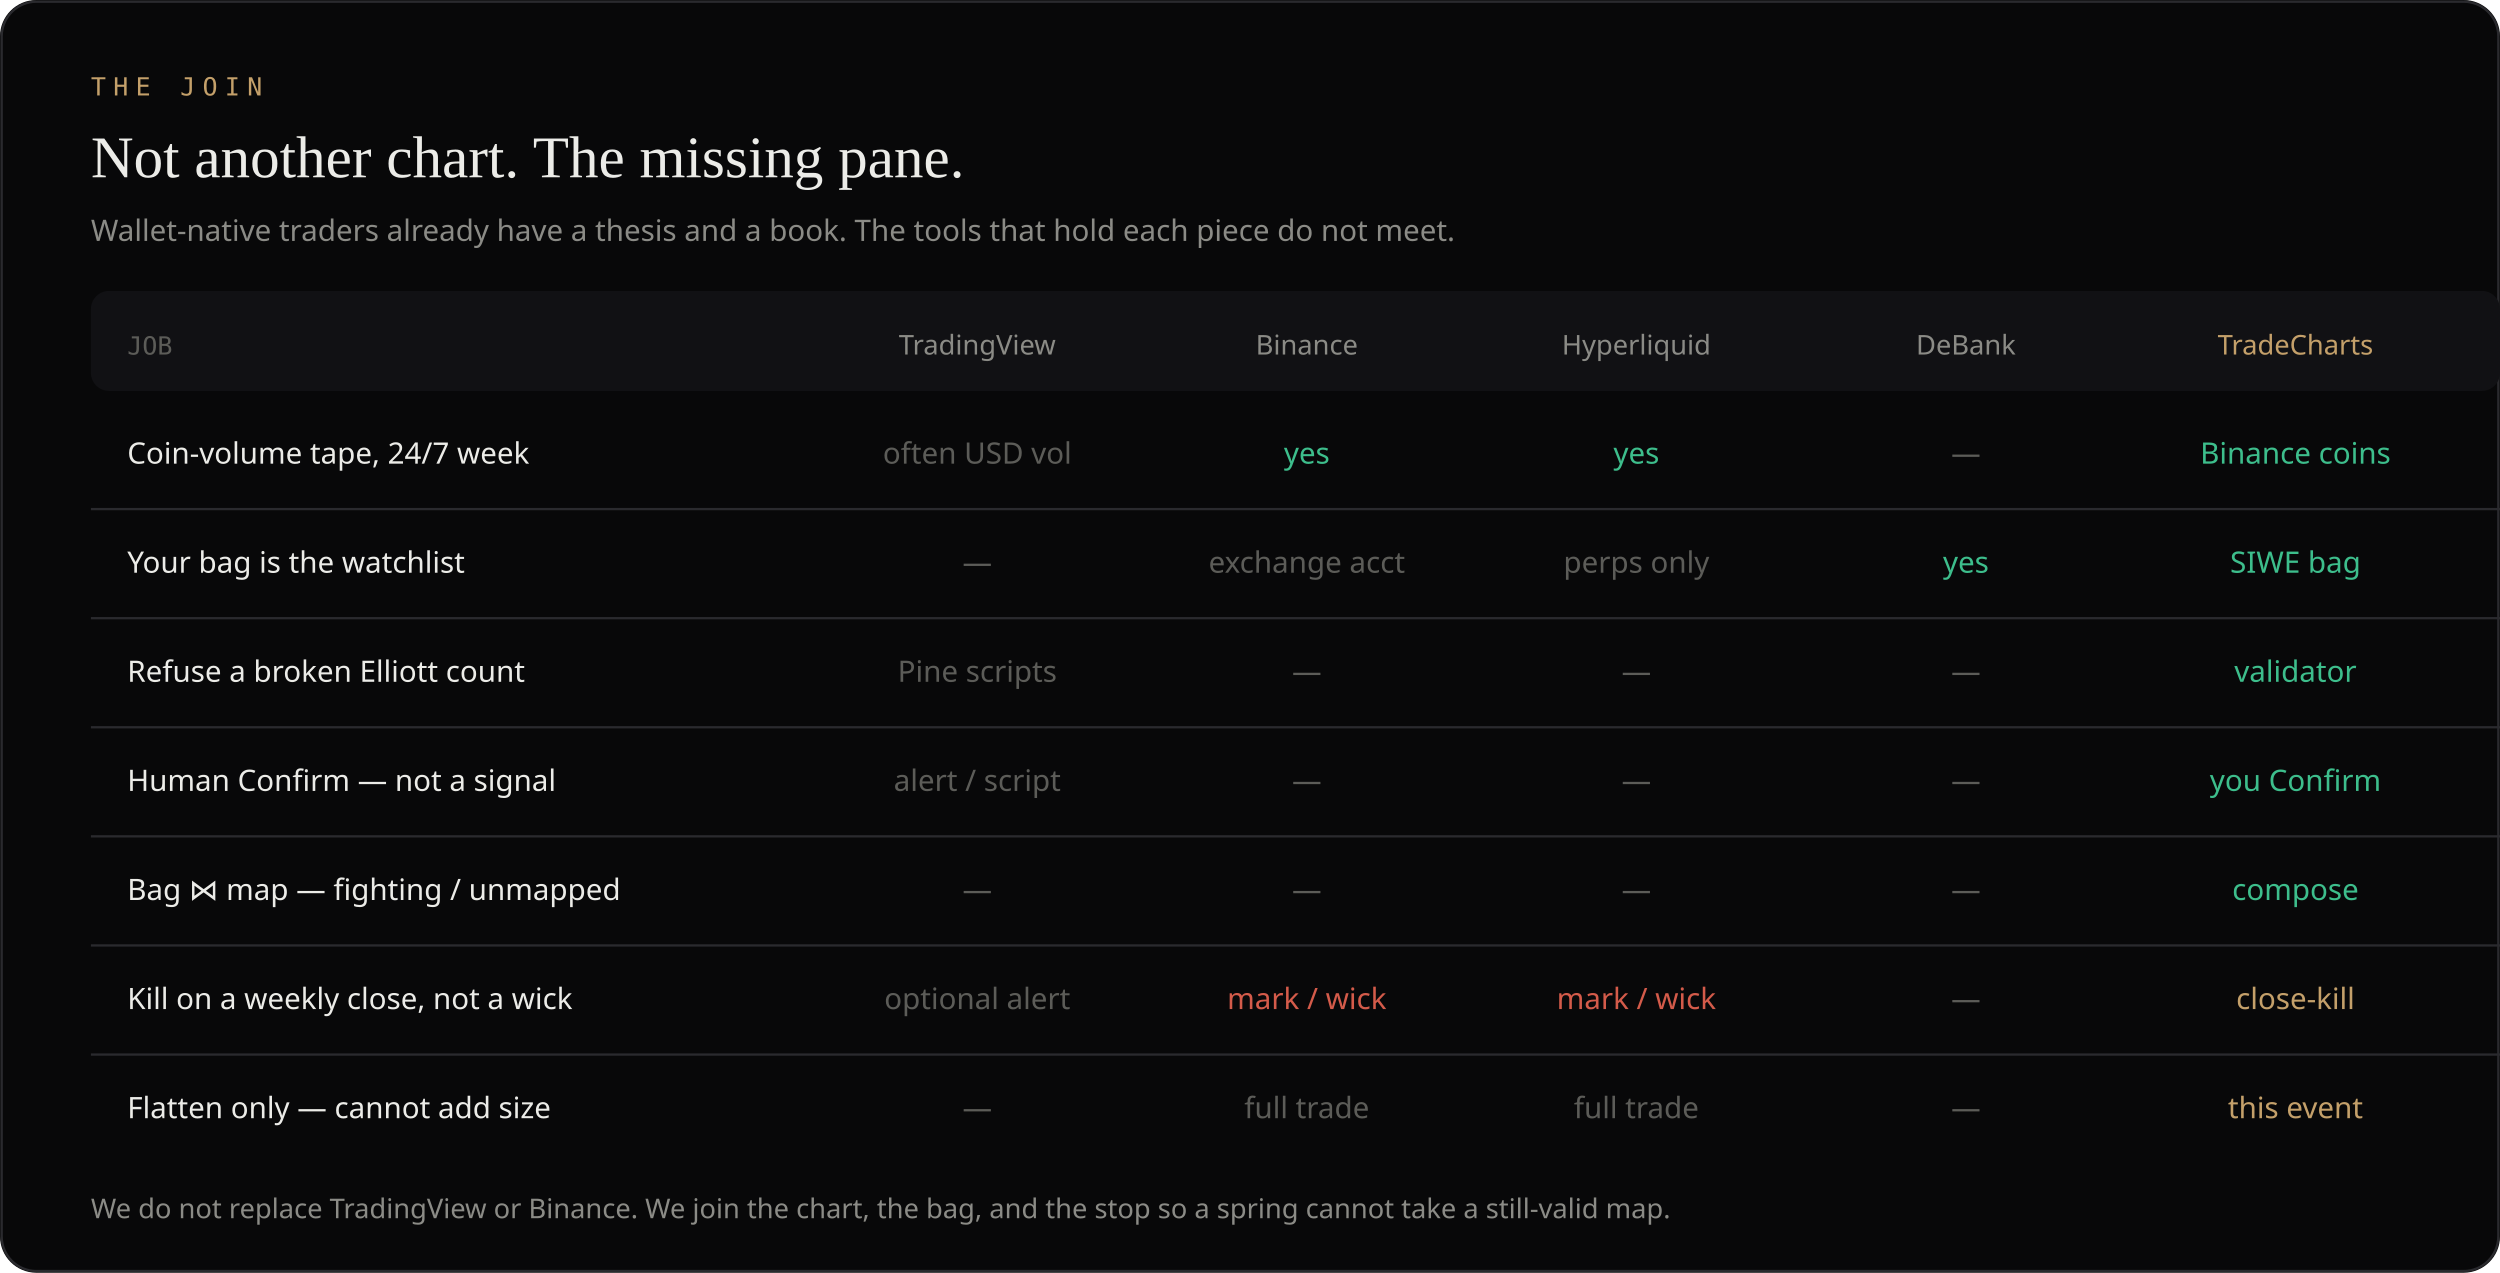
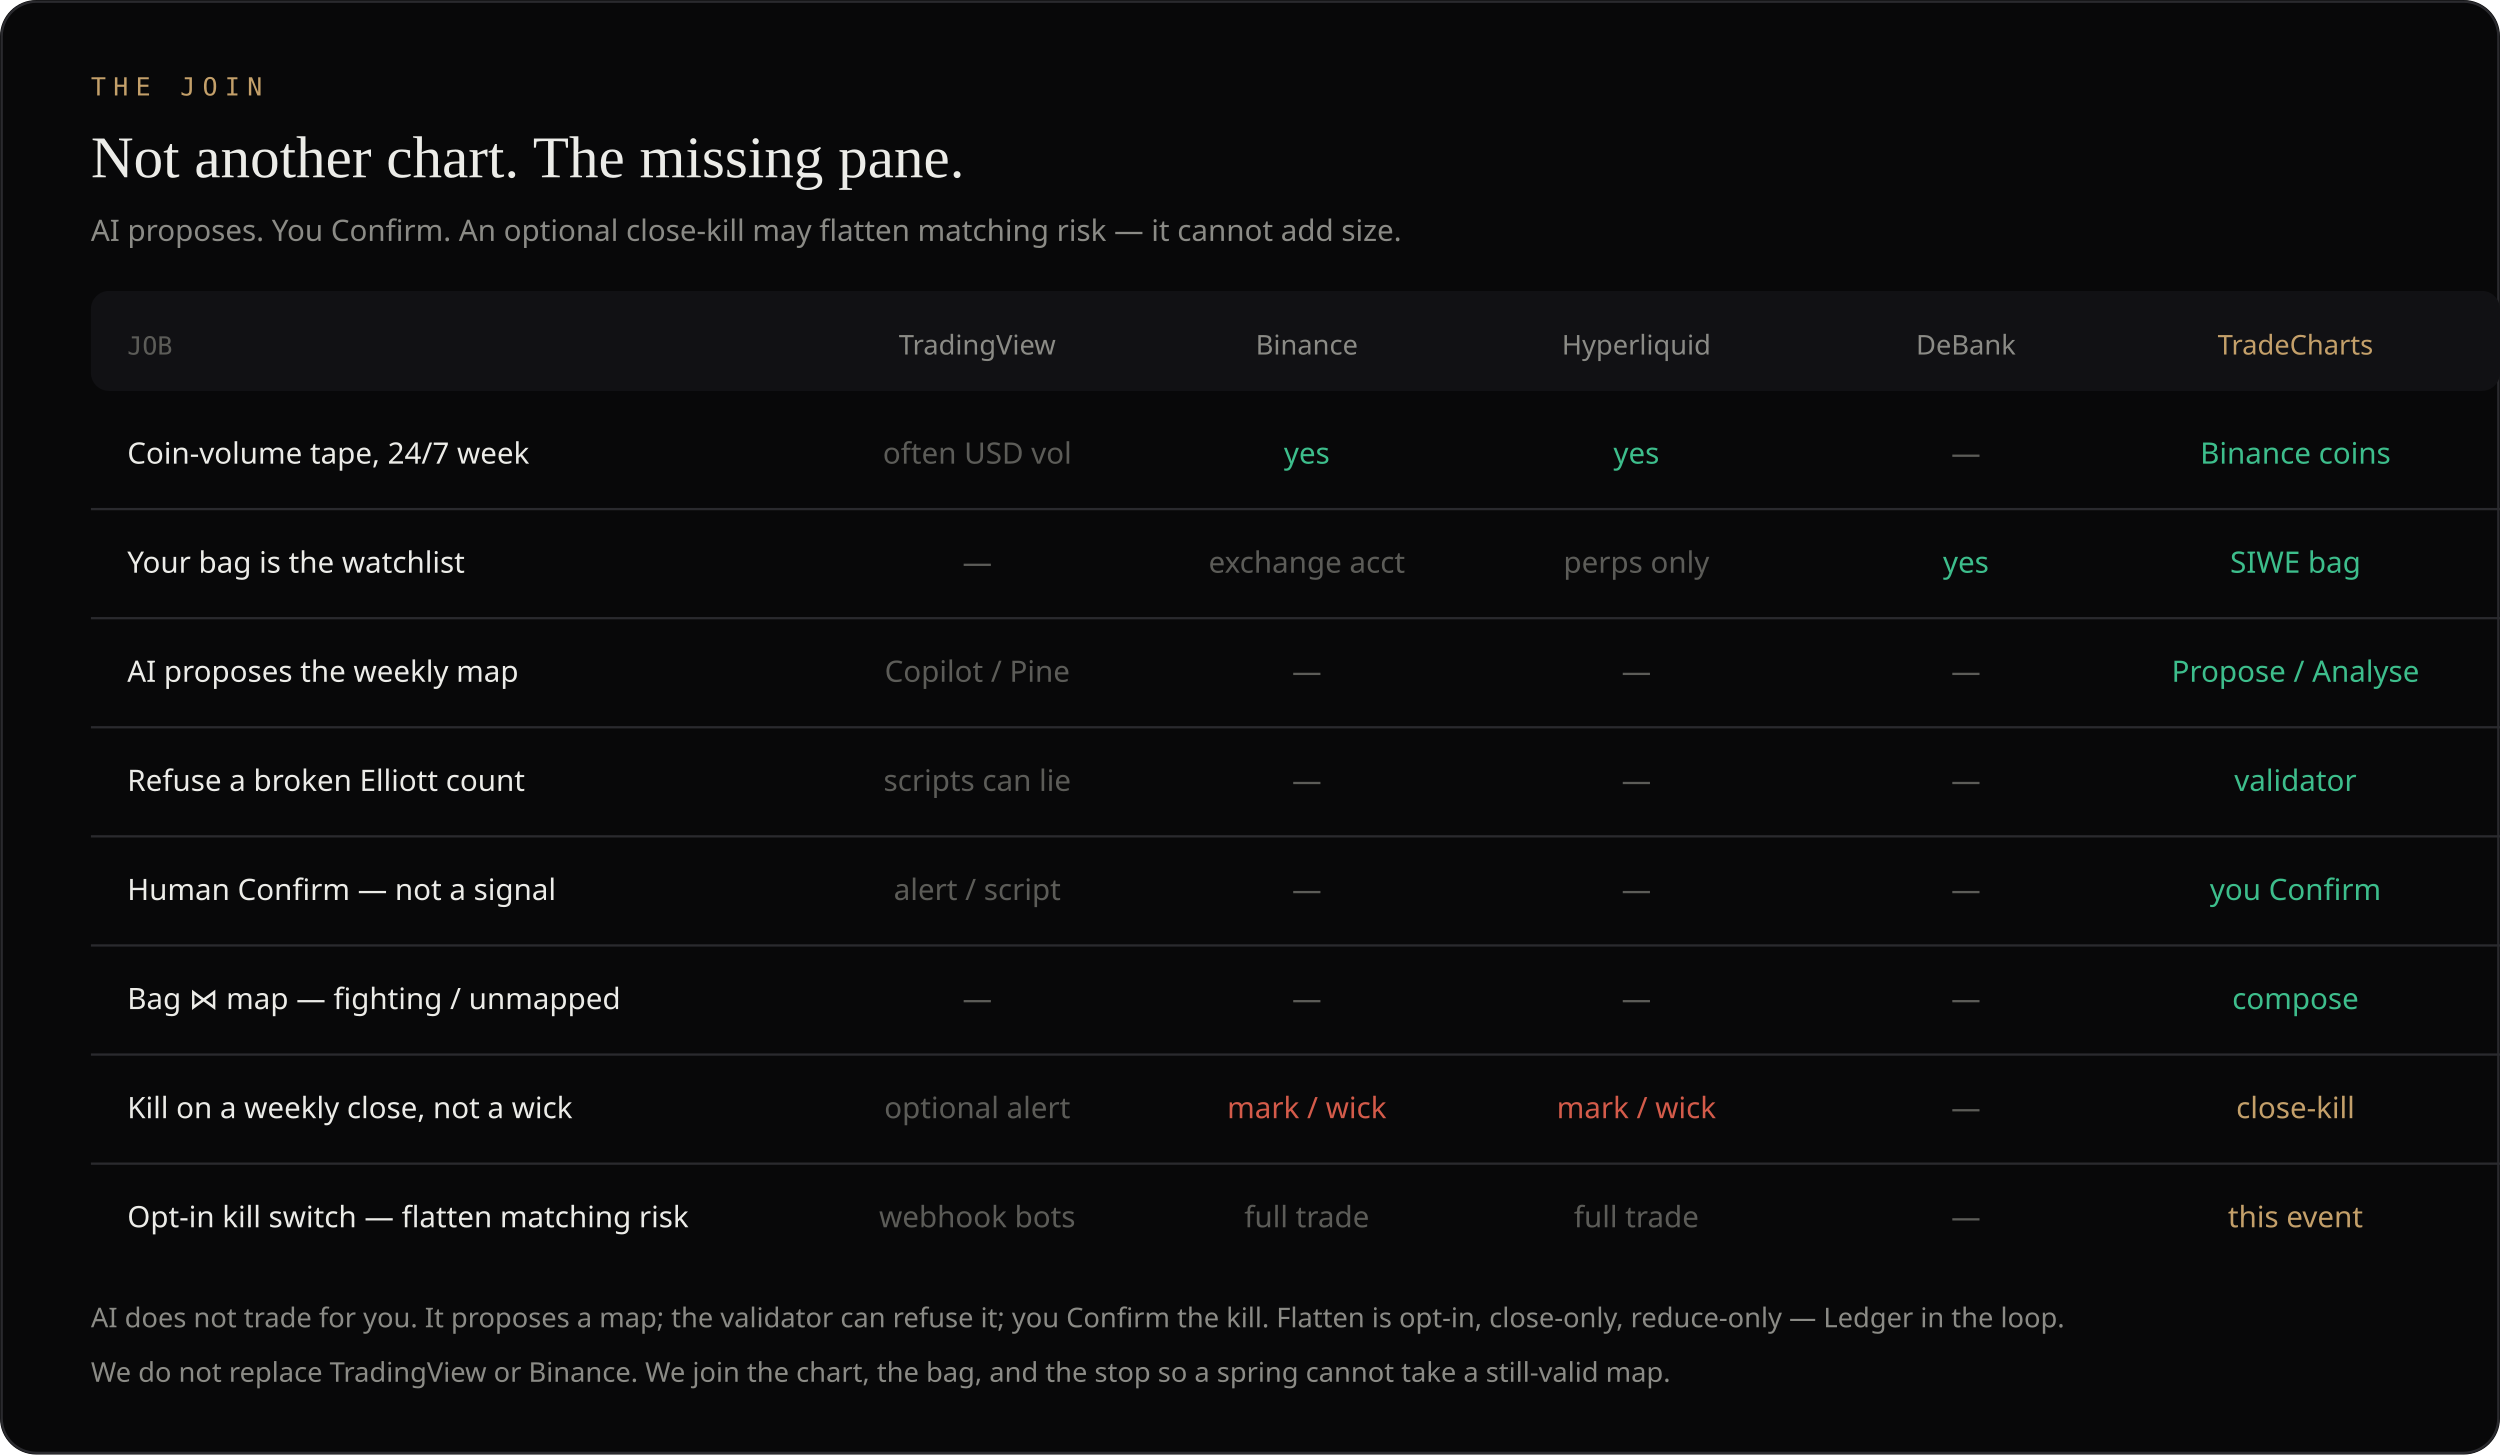
- <svg xmlns="http://www.w3.org/2000/svg" width="1100" height="560" viewBox="0 0 1100 560" role="img" aria-label="TradeCharts versus TradingView, Binance, Hyperliquid, and DeBank">
-   <rect width="1100" height="560" rx="16" fill="#080809" />
-   <rect x="0.75" y="0.75" width="1098.5" height="558.5" rx="15.25" fill="none" stroke="#2a2a2e" />
+ <svg xmlns="http://www.w3.org/2000/svg" width="1100" height="640" viewBox="0 0 1100 640" role="img" aria-label="TradeCharts versus TradingView, Binance, Hyperliquid, and DeBank">
+   <rect width="1100" height="640" rx="16" fill="#080809" />
+   <rect x="0.75" y="0.75" width="1098.5" height="638.5" rx="15.25" fill="none" stroke="#2a2a2e" />
  <text x="40" y="42" font-family="ui-monospace, SFMono-Regular, Menlo, Consolas, monospace" font-size="11" letter-spacing="3.2" fill="#c4a06a">THE JOIN</text>
  <text x="40" y="78" font-family="Georgia, 'Iowan Old Style', Times New Roman, serif" font-size="26" fill="#ecece8">Not another chart. The missing pane.</text>
-   <text x="40" y="106" font-family="ui-sans-serif, system-ui, Segoe UI, sans-serif" font-size="13" fill="#8b8b86">Wallet-native traders already have a thesis and a book. The tools that hold each piece do not meet.</text>
+   <text x="40" y="106" font-family="ui-sans-serif, system-ui, Segoe UI, sans-serif" font-size="13" fill="#8b8b86">AI proposes. You Confirm. An optional close-kill may flatten matching risk — it cannot add size.</text>
  <rect x="40" y="128" width="1060" height="44" rx="8" fill="#111114" />
  <text x="56" y="156" font-family="ui-monospace, Menlo, Consolas, monospace" font-size="11" fill="#5c5c58">JOB</text>
  <text x="430" y="156" text-anchor="middle" font-family="ui-sans-serif, system-ui, sans-serif" font-size="12" fill="#8b8b86">TradingView</text>
  <text x="575" y="156" text-anchor="middle" font-family="ui-sans-serif, system-ui, sans-serif" font-size="12" fill="#8b8b86">Binance</text>
  <text x="720" y="156" text-anchor="middle" font-family="ui-sans-serif, system-ui, sans-serif" font-size="12" fill="#8b8b86">Hyperliquid</text>
  <text x="865" y="156" text-anchor="middle" font-family="ui-sans-serif, system-ui, sans-serif" font-size="12" fill="#8b8b86">DeBank</text>
  <text x="1010" y="156" text-anchor="middle" font-family="ui-sans-serif, system-ui, sans-serif" font-size="12" fill="#c4a06a">TradeCharts</text>
  <g font-family="ui-sans-serif, system-ui, sans-serif" font-size="13">
    <text x="56" y="204" fill="#ecece8">Coin-volume tape, 24/7 week</text>
    <text x="430" y="204" text-anchor="middle" fill="#5c5c58">often USD vol</text>
    <text x="575" y="204" text-anchor="middle" fill="#3dbe8c">yes</text>
    <text x="720" y="204" text-anchor="middle" fill="#3dbe8c">yes</text>
    <text x="865" y="204" text-anchor="middle" fill="#5c5c58">—</text>
    <text x="1010" y="204" text-anchor="middle" fill="#3dbe8c">Binance coins</text>
    <line x1="40" x2="1100" y1="224" y2="224" stroke="#2a2a2e" />
    <text x="56" y="252" fill="#ecece8">Your bag is the watchlist</text>
    <text x="430" y="252" text-anchor="middle" fill="#5c5c58">—</text>
    <text x="575" y="252" text-anchor="middle" fill="#5c5c58">exchange acct</text>
    <text x="720" y="252" text-anchor="middle" fill="#5c5c58">perps only</text>
    <text x="865" y="252" text-anchor="middle" fill="#3dbe8c">yes</text>
    <text x="1010" y="252" text-anchor="middle" fill="#3dbe8c">SIWE bag</text>
    <line x1="40" x2="1100" y1="272" y2="272" stroke="#2a2a2e" />
-     <text x="56" y="300" fill="#ecece8">Refuse a broken Elliott count</text>
-     <text x="430" y="300" text-anchor="middle" fill="#5c5c58">Pine scripts</text>
+     <text x="56" y="300" fill="#ecece8">AI proposes the weekly map</text>
+     <text x="430" y="300" text-anchor="middle" fill="#5c5c58">Copilot / Pine</text>
    <text x="575" y="300" text-anchor="middle" fill="#5c5c58">—</text>
    <text x="720" y="300" text-anchor="middle" fill="#5c5c58">—</text>
    <text x="865" y="300" text-anchor="middle" fill="#5c5c58">—</text>
-     <text x="1010" y="300" text-anchor="middle" fill="#3dbe8c">validator</text>
+     <text x="1010" y="300" text-anchor="middle" fill="#3dbe8c">Propose / Analyse</text>
    <line x1="40" x2="1100" y1="320" y2="320" stroke="#2a2a2e" />
-     <text x="56" y="348" fill="#ecece8">Human Confirm — not a signal</text>
-     <text x="430" y="348" text-anchor="middle" fill="#5c5c58">alert / script</text>
+     <text x="56" y="348" fill="#ecece8">Refuse a broken Elliott count</text>
+     <text x="430" y="348" text-anchor="middle" fill="#5c5c58">scripts can lie</text>
    <text x="575" y="348" text-anchor="middle" fill="#5c5c58">—</text>
    <text x="720" y="348" text-anchor="middle" fill="#5c5c58">—</text>
    <text x="865" y="348" text-anchor="middle" fill="#5c5c58">—</text>
-     <text x="1010" y="348" text-anchor="middle" fill="#3dbe8c">you Confirm</text>
+     <text x="1010" y="348" text-anchor="middle" fill="#3dbe8c">validator</text>
    <line x1="40" x2="1100" y1="368" y2="368" stroke="#2a2a2e" />
-     <text x="56" y="396" fill="#ecece8">Bag ⋈ map — fighting / unmapped</text>
-     <text x="430" y="396" text-anchor="middle" fill="#5c5c58">—</text>
+     <text x="56" y="396" fill="#ecece8">Human Confirm — not a signal</text>
+     <text x="430" y="396" text-anchor="middle" fill="#5c5c58">alert / script</text>
    <text x="575" y="396" text-anchor="middle" fill="#5c5c58">—</text>
    <text x="720" y="396" text-anchor="middle" fill="#5c5c58">—</text>
    <text x="865" y="396" text-anchor="middle" fill="#5c5c58">—</text>
-     <text x="1010" y="396" text-anchor="middle" fill="#3dbe8c">compose</text>
+     <text x="1010" y="396" text-anchor="middle" fill="#3dbe8c">you Confirm</text>
    <line x1="40" x2="1100" y1="416" y2="416" stroke="#2a2a2e" />
-     <text x="56" y="444" fill="#ecece8">Kill on a weekly close, not a wick</text>
-     <text x="430" y="444" text-anchor="middle" fill="#5c5c58">optional alert</text>
-     <text x="575" y="444" text-anchor="middle" fill="#d45b4a">mark / wick</text>
-     <text x="720" y="444" text-anchor="middle" fill="#d45b4a">mark / wick</text>
+     <text x="56" y="444" fill="#ecece8">Bag ⋈ map — fighting / unmapped</text>
+     <text x="430" y="444" text-anchor="middle" fill="#5c5c58">—</text>
+     <text x="575" y="444" text-anchor="middle" fill="#5c5c58">—</text>
+     <text x="720" y="444" text-anchor="middle" fill="#5c5c58">—</text>
    <text x="865" y="444" text-anchor="middle" fill="#5c5c58">—</text>
-     <text x="1010" y="444" text-anchor="middle" fill="#c4a06a">close-kill</text>
+     <text x="1010" y="444" text-anchor="middle" fill="#3dbe8c">compose</text>
    <line x1="40" x2="1100" y1="464" y2="464" stroke="#2a2a2e" />
-     <text x="56" y="492" fill="#ecece8">Flatten only — cannot add size</text>
-     <text x="430" y="492" text-anchor="middle" fill="#5c5c58">—</text>
-     <text x="575" y="492" text-anchor="middle" fill="#5c5c58">full trade</text>
-     <text x="720" y="492" text-anchor="middle" fill="#5c5c58">full trade</text>
+     <text x="56" y="492" fill="#ecece8">Kill on a weekly close, not a wick</text>
+     <text x="430" y="492" text-anchor="middle" fill="#5c5c58">optional alert</text>
+     <text x="575" y="492" text-anchor="middle" fill="#d45b4a">mark / wick</text>
+     <text x="720" y="492" text-anchor="middle" fill="#d45b4a">mark / wick</text>
    <text x="865" y="492" text-anchor="middle" fill="#5c5c58">—</text>
-     <text x="1010" y="492" text-anchor="middle" fill="#c4a06a">this event</text>
+     <text x="1010" y="492" text-anchor="middle" fill="#c4a06a">close-kill</text>
+     <line x1="40" x2="1100" y1="512" y2="512" stroke="#2a2a2e" />
+     <text x="56" y="540" fill="#ecece8">Opt-in kill switch — flatten matching risk</text>
+     <text x="430" y="540" text-anchor="middle" fill="#5c5c58">webhook bots</text>
+     <text x="575" y="540" text-anchor="middle" fill="#5c5c58">full trade</text>
+     <text x="720" y="540" text-anchor="middle" fill="#5c5c58">full trade</text>
+     <text x="865" y="540" text-anchor="middle" fill="#5c5c58">—</text>
+     <text x="1010" y="540" text-anchor="middle" fill="#c4a06a">this event</text>
  </g>
-   <text x="40" y="536" font-family="ui-sans-serif, system-ui, sans-serif" font-size="12" fill="#8b8b86">We do not replace TradingView or Binance. We join the chart, the bag, and the stop so a spring cannot take a still-valid map.</text>
+   <text x="40" y="584" font-family="ui-sans-serif, system-ui, sans-serif" font-size="12" fill="#8b8b86">AI does not trade for you. It proposes a map; the validator can refuse it; you Confirm the kill. Flatten is opt-in, close-only, reduce-only — Ledger in the loop.</text>
+   <text x="40" y="608" font-family="ui-sans-serif, system-ui, sans-serif" font-size="12" fill="#8b8b86">We do not replace TradingView or Binance. We join the chart, the bag, and the stop so a spring cannot take a still-valid map.</text>
</svg>
